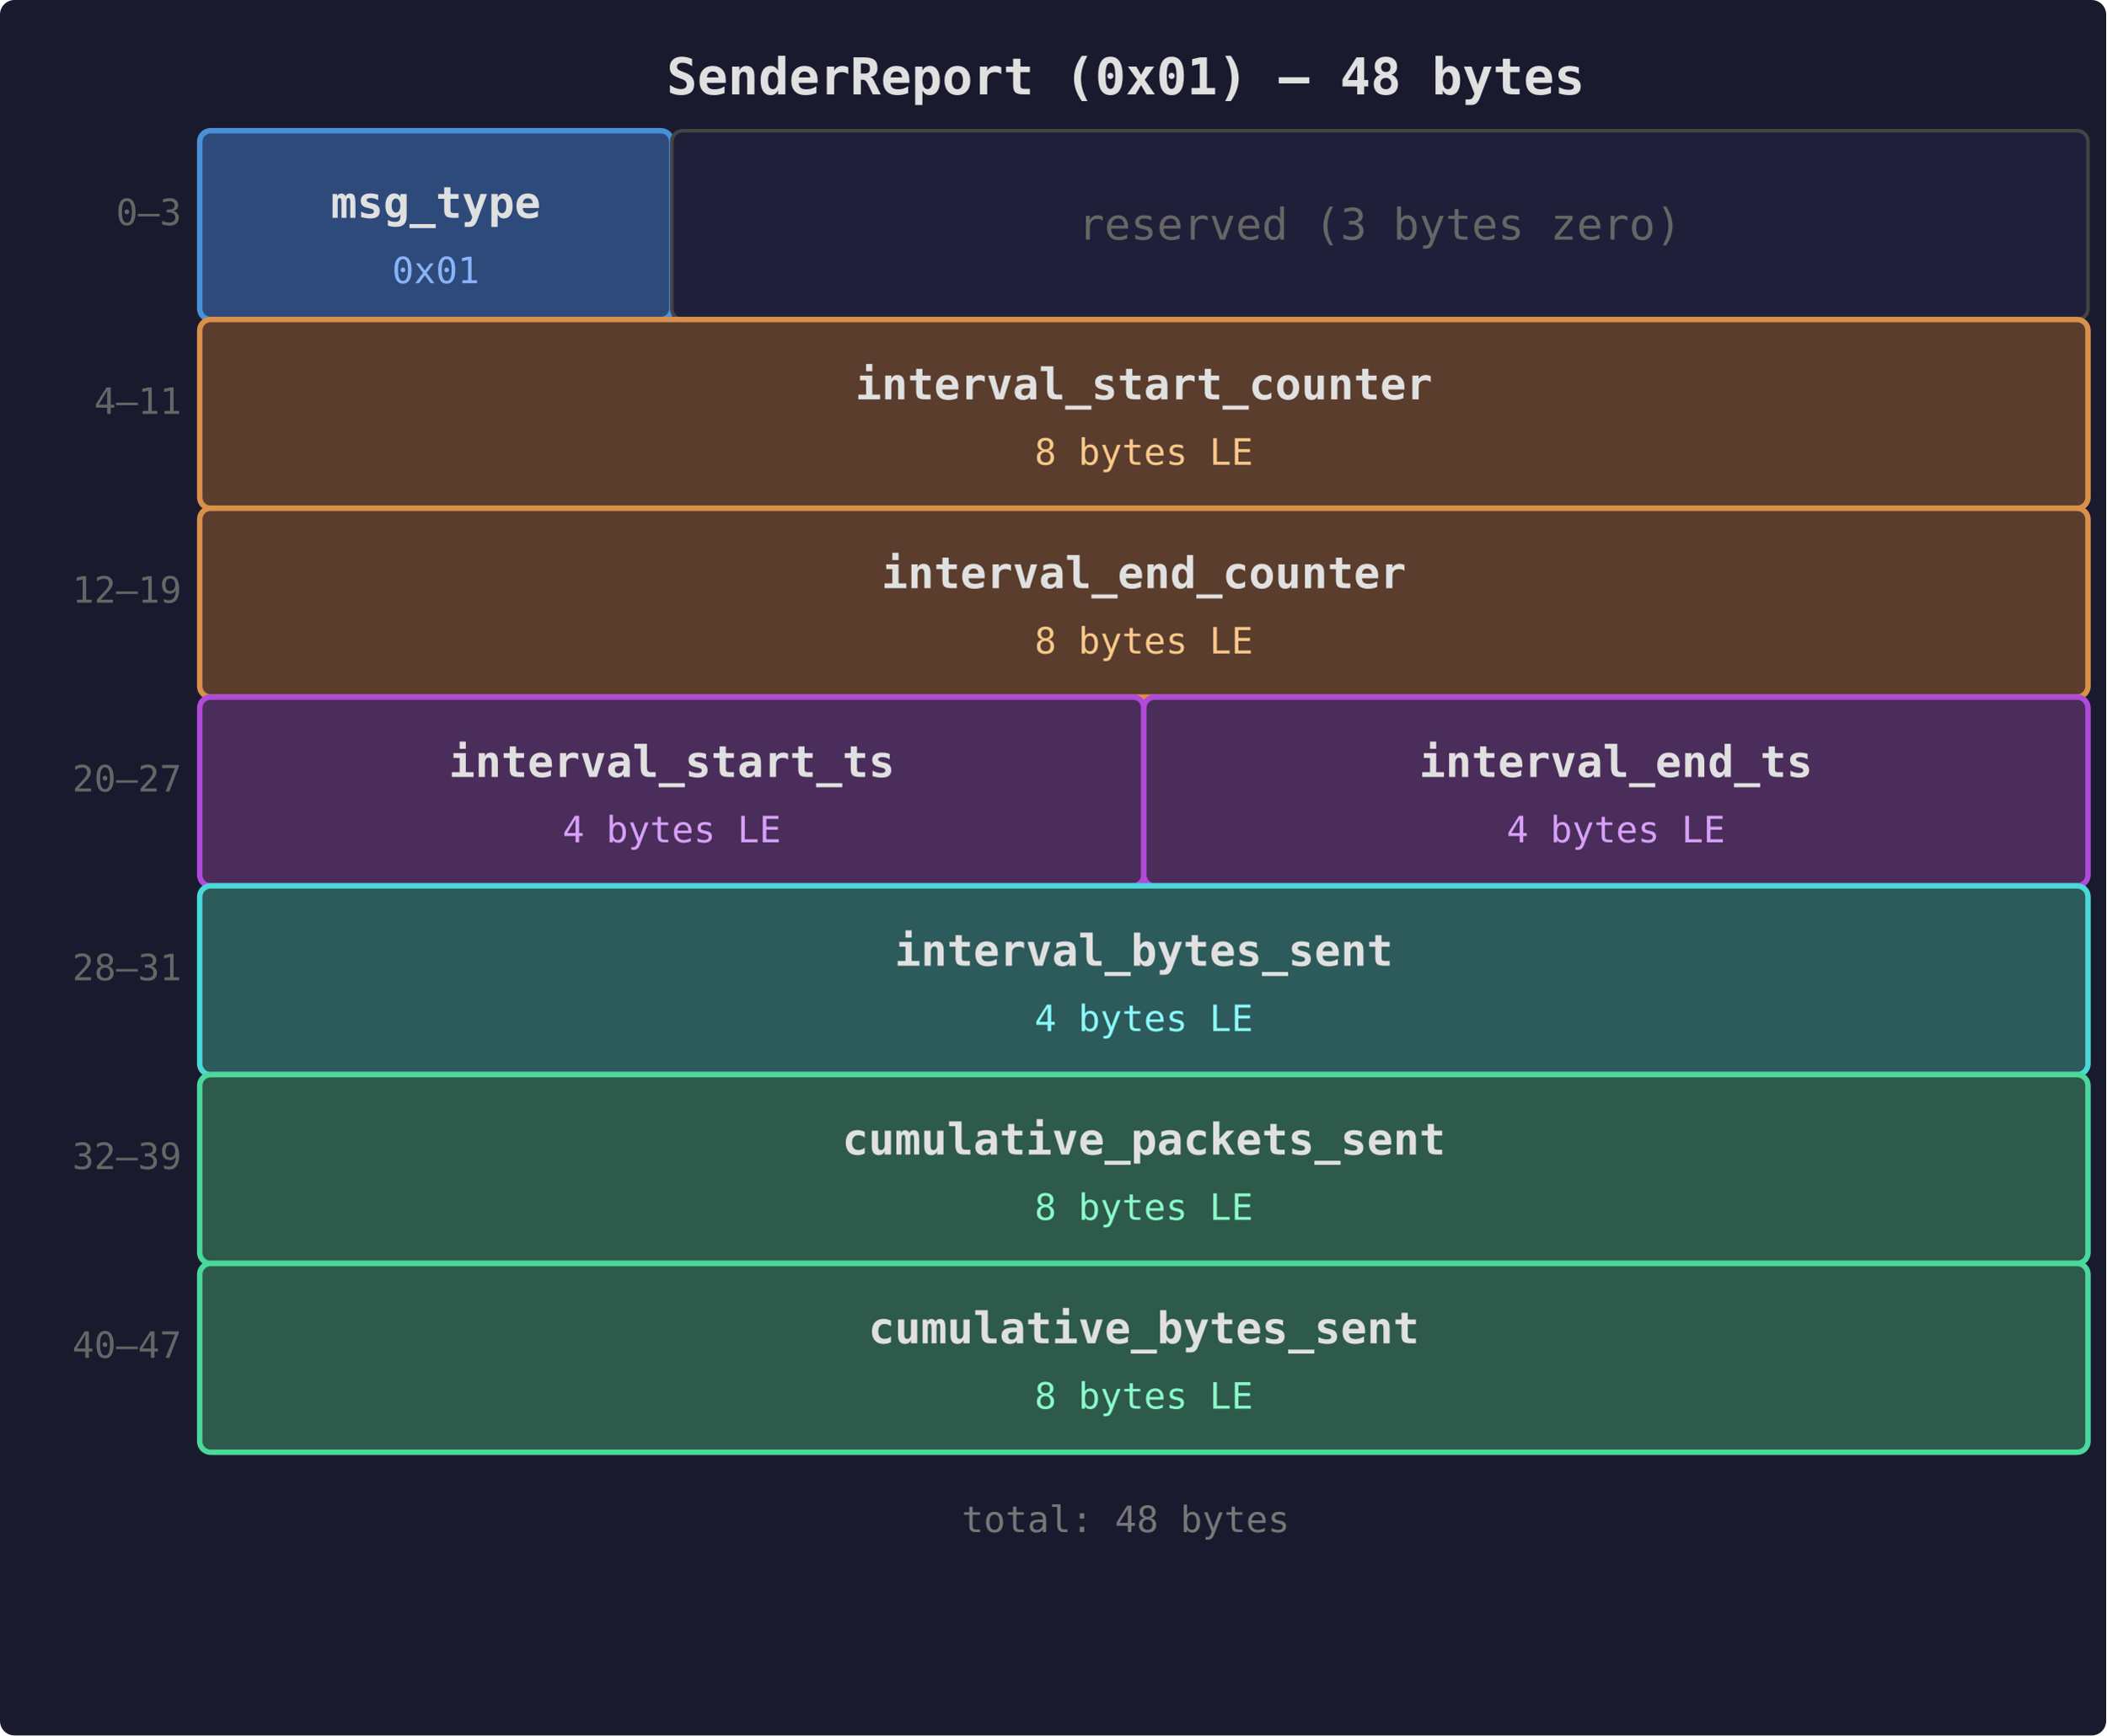
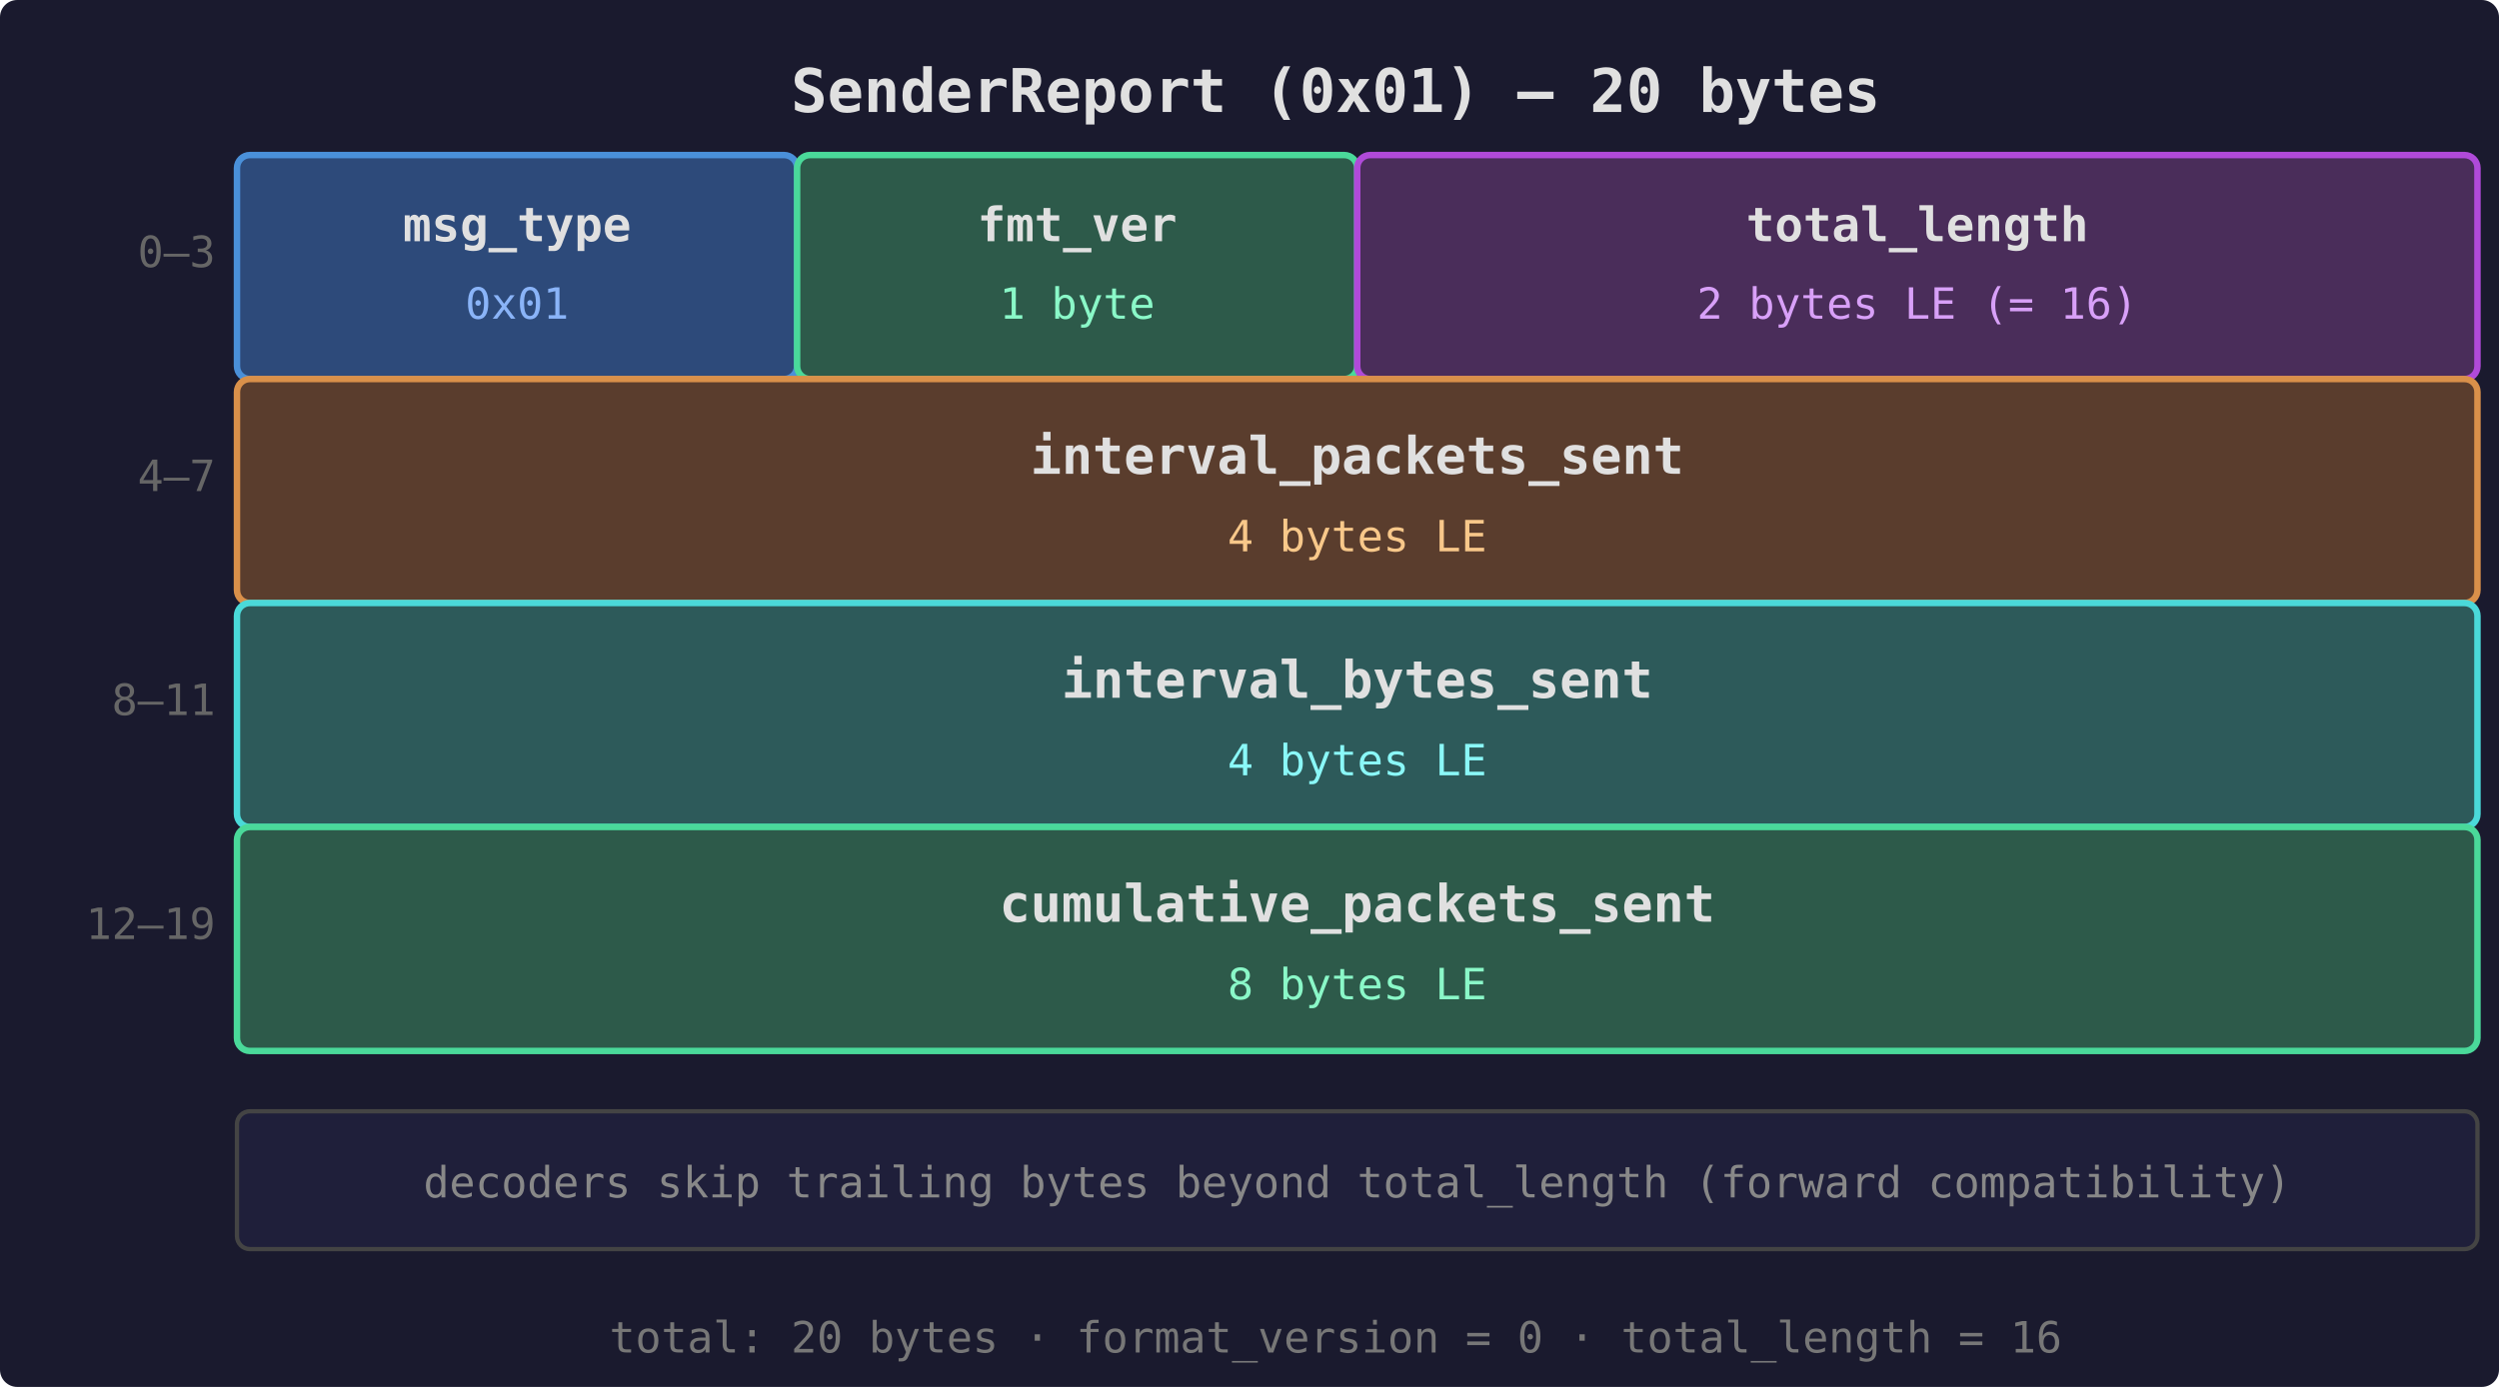
- <svg xmlns="http://www.w3.org/2000/svg" viewBox="0 0 580 478" font-family="monospace" font-size="13">
-   <rect width="580" height="478" fill="#1a1a2e" rx="4" />
-   <text x="310" y="26" fill="#e0e0e0" text-anchor="middle" font-size="14" font-weight="bold">SenderReport (0x01) — 48 bytes</text>
+ <svg xmlns="http://www.w3.org/2000/svg" viewBox="0 0 580 322" font-family="monospace" font-size="13">
+   <rect width="580" height="322" fill="#1a1a2e" rx="4" />
+   <text x="310" y="26" fill="#e0e0e0" text-anchor="middle" font-size="14" font-weight="bold">SenderReport (0x01) — 20 bytes</text>
  <text x="50" y="62" fill="#666" font-size="10" text-anchor="end">0–3</text>
  <rect x="55" y="36" width="130" height="52" fill="#2d4a7a" stroke="#4a90d9" stroke-width="1.5" rx="3" />
-   <text x="120" y="60" fill="#e0e0e0" text-anchor="middle" font-size="12" font-weight="bold">msg_type</text>
-   <text x="120" y="78" fill="#8ab4f8" text-anchor="middle" font-size="10">0x01</text>
-   <rect x="185" y="36" width="390" height="52" fill="#1f1f3a" stroke="#444" stroke-width="1" rx="3" />
-   <text x="380" y="66" fill="#666" text-anchor="middle" font-size="12">reserved (3 bytes zero)</text>
-   <text x="50" y="114" fill="#666" font-size="10" text-anchor="end">4–11</text>
+   <text x="120" y="56" fill="#e0e0e0" text-anchor="middle" font-size="11" font-weight="bold">msg_type</text>
+   <text x="120" y="74" fill="#8ab4f8" text-anchor="middle" font-size="10">0x01</text>
+   <rect x="185" y="36" width="130" height="52" fill="#2d5a4a" stroke="#4ad99a" stroke-width="1.5" rx="3" />
+   <text x="250" y="56" fill="#e0e0e0" text-anchor="middle" font-size="11" font-weight="bold">fmt_ver</text>
+   <text x="250" y="74" fill="#8af8c8" text-anchor="middle" font-size="10">1 byte</text>
+   <rect x="315" y="36" width="260" height="52" fill="#4a2d5a" stroke="#b04ad9" stroke-width="1.5" rx="3" />
+   <text x="445" y="56" fill="#e0e0e0" text-anchor="middle" font-size="11" font-weight="bold">total_length</text>
+   <text x="445" y="74" fill="#d8a0f8" text-anchor="middle" font-size="10">2 bytes LE (= 16)</text>
+   <text x="50" y="114" fill="#666" font-size="10" text-anchor="end">4–7</text>
  <rect x="55" y="88" width="520" height="52" fill="#5a3d2d" stroke="#d9904a" stroke-width="1.5" rx="3" />
-   <text x="315" y="110" fill="#e0e0e0" text-anchor="middle" font-size="12" font-weight="bold">interval_start_counter</text>
-   <text x="315" y="128" fill="#f8c88a" text-anchor="middle" font-size="10">8 bytes LE</text>
-   <text x="50" y="166" fill="#666" font-size="10" text-anchor="end">12–19</text>
-   <rect x="55" y="140" width="520" height="52" fill="#5a3d2d" stroke="#d9904a" stroke-width="1.5" rx="3" />
-   <text x="315" y="162" fill="#e0e0e0" text-anchor="middle" font-size="12" font-weight="bold">interval_end_counter</text>
-   <text x="315" y="180" fill="#f8c88a" text-anchor="middle" font-size="10">8 bytes LE</text>
-   <text x="50" y="218" fill="#666" font-size="10" text-anchor="end">20–27</text>
-   <rect x="55" y="192" width="260" height="52" fill="#4a2d5a" stroke="#b04ad9" stroke-width="1.5" rx="3" />
-   <text x="185" y="214" fill="#e0e0e0" text-anchor="middle" font-size="12" font-weight="bold">interval_start_ts</text>
-   <text x="185" y="232" fill="#d8a0f8" text-anchor="middle" font-size="10">4 bytes LE</text>
-   <rect x="315" y="192" width="260" height="52" fill="#4a2d5a" stroke="#b04ad9" stroke-width="1.5" rx="3" />
-   <text x="445" y="214" fill="#e0e0e0" text-anchor="middle" font-size="12" font-weight="bold">interval_end_ts</text>
-   <text x="445" y="232" fill="#d8a0f8" text-anchor="middle" font-size="10">4 bytes LE</text>
-   <text x="50" y="270" fill="#666" font-size="10" text-anchor="end">28–31</text>
-   <rect x="55" y="244" width="520" height="52" fill="#2d5a5a" stroke="#4ad9d9" stroke-width="1.5" rx="3" />
-   <text x="315" y="266" fill="#e0e0e0" text-anchor="middle" font-size="12" font-weight="bold">interval_bytes_sent</text>
-   <text x="315" y="284" fill="#8af8f8" text-anchor="middle" font-size="10">4 bytes LE</text>
-   <text x="50" y="322" fill="#666" font-size="10" text-anchor="end">32–39</text>
-   <rect x="55" y="296" width="520" height="52" fill="#2d5a4a" stroke="#4ad99a" stroke-width="1.5" rx="3" />
-   <text x="315" y="318" fill="#e0e0e0" text-anchor="middle" font-size="12" font-weight="bold">cumulative_packets_sent</text>
-   <text x="315" y="336" fill="#8af8c8" text-anchor="middle" font-size="10">8 bytes LE</text>
-   <text x="50" y="374" fill="#666" font-size="10" text-anchor="end">40–47</text>
-   <rect x="55" y="348" width="520" height="52" fill="#2d5a4a" stroke="#4ad99a" stroke-width="1.5" rx="3" />
-   <text x="315" y="370" fill="#e0e0e0" text-anchor="middle" font-size="12" font-weight="bold">cumulative_bytes_sent</text>
-   <text x="315" y="388" fill="#8af8c8" text-anchor="middle" font-size="10">8 bytes LE</text>
-   <text x="310" y="422" fill="#777" font-size="10" text-anchor="middle">total: 48 bytes</text>
+   <text x="315" y="110" fill="#e0e0e0" text-anchor="middle" font-size="12" font-weight="bold">interval_packets_sent</text>
+   <text x="315" y="128" fill="#f8c88a" text-anchor="middle" font-size="10">4 bytes LE</text>
+   <text x="50" y="166" fill="#666" font-size="10" text-anchor="end">8–11</text>
+   <rect x="55" y="140" width="520" height="52" fill="#2d5a5a" stroke="#4ad9d9" stroke-width="1.5" rx="3" />
+   <text x="315" y="162" fill="#e0e0e0" text-anchor="middle" font-size="12" font-weight="bold">interval_bytes_sent</text>
+   <text x="315" y="180" fill="#8af8f8" text-anchor="middle" font-size="10">4 bytes LE</text>
+   <text x="50" y="218" fill="#666" font-size="10" text-anchor="end">12–19</text>
+   <rect x="55" y="192" width="520" height="52" fill="#2d5a4a" stroke="#4ad99a" stroke-width="1.5" rx="3" />
+   <text x="315" y="214" fill="#e0e0e0" text-anchor="middle" font-size="12" font-weight="bold">cumulative_packets_sent</text>
+   <text x="315" y="232" fill="#8af8c8" text-anchor="middle" font-size="10">8 bytes LE</text>
+   <rect x="55" y="258" width="520" height="32" fill="#1f1f3a" stroke="#444" stroke-width="1" rx="3" />
+   <text x="315" y="278" fill="#888" text-anchor="middle" font-size="10">decoders skip trailing bytes beyond total_length (forward compatibility)</text>
+   <text x="310" y="314" fill="#777" font-size="10" text-anchor="middle">total: 20 bytes · format_version = 0 · total_length = 16</text>
</svg>
